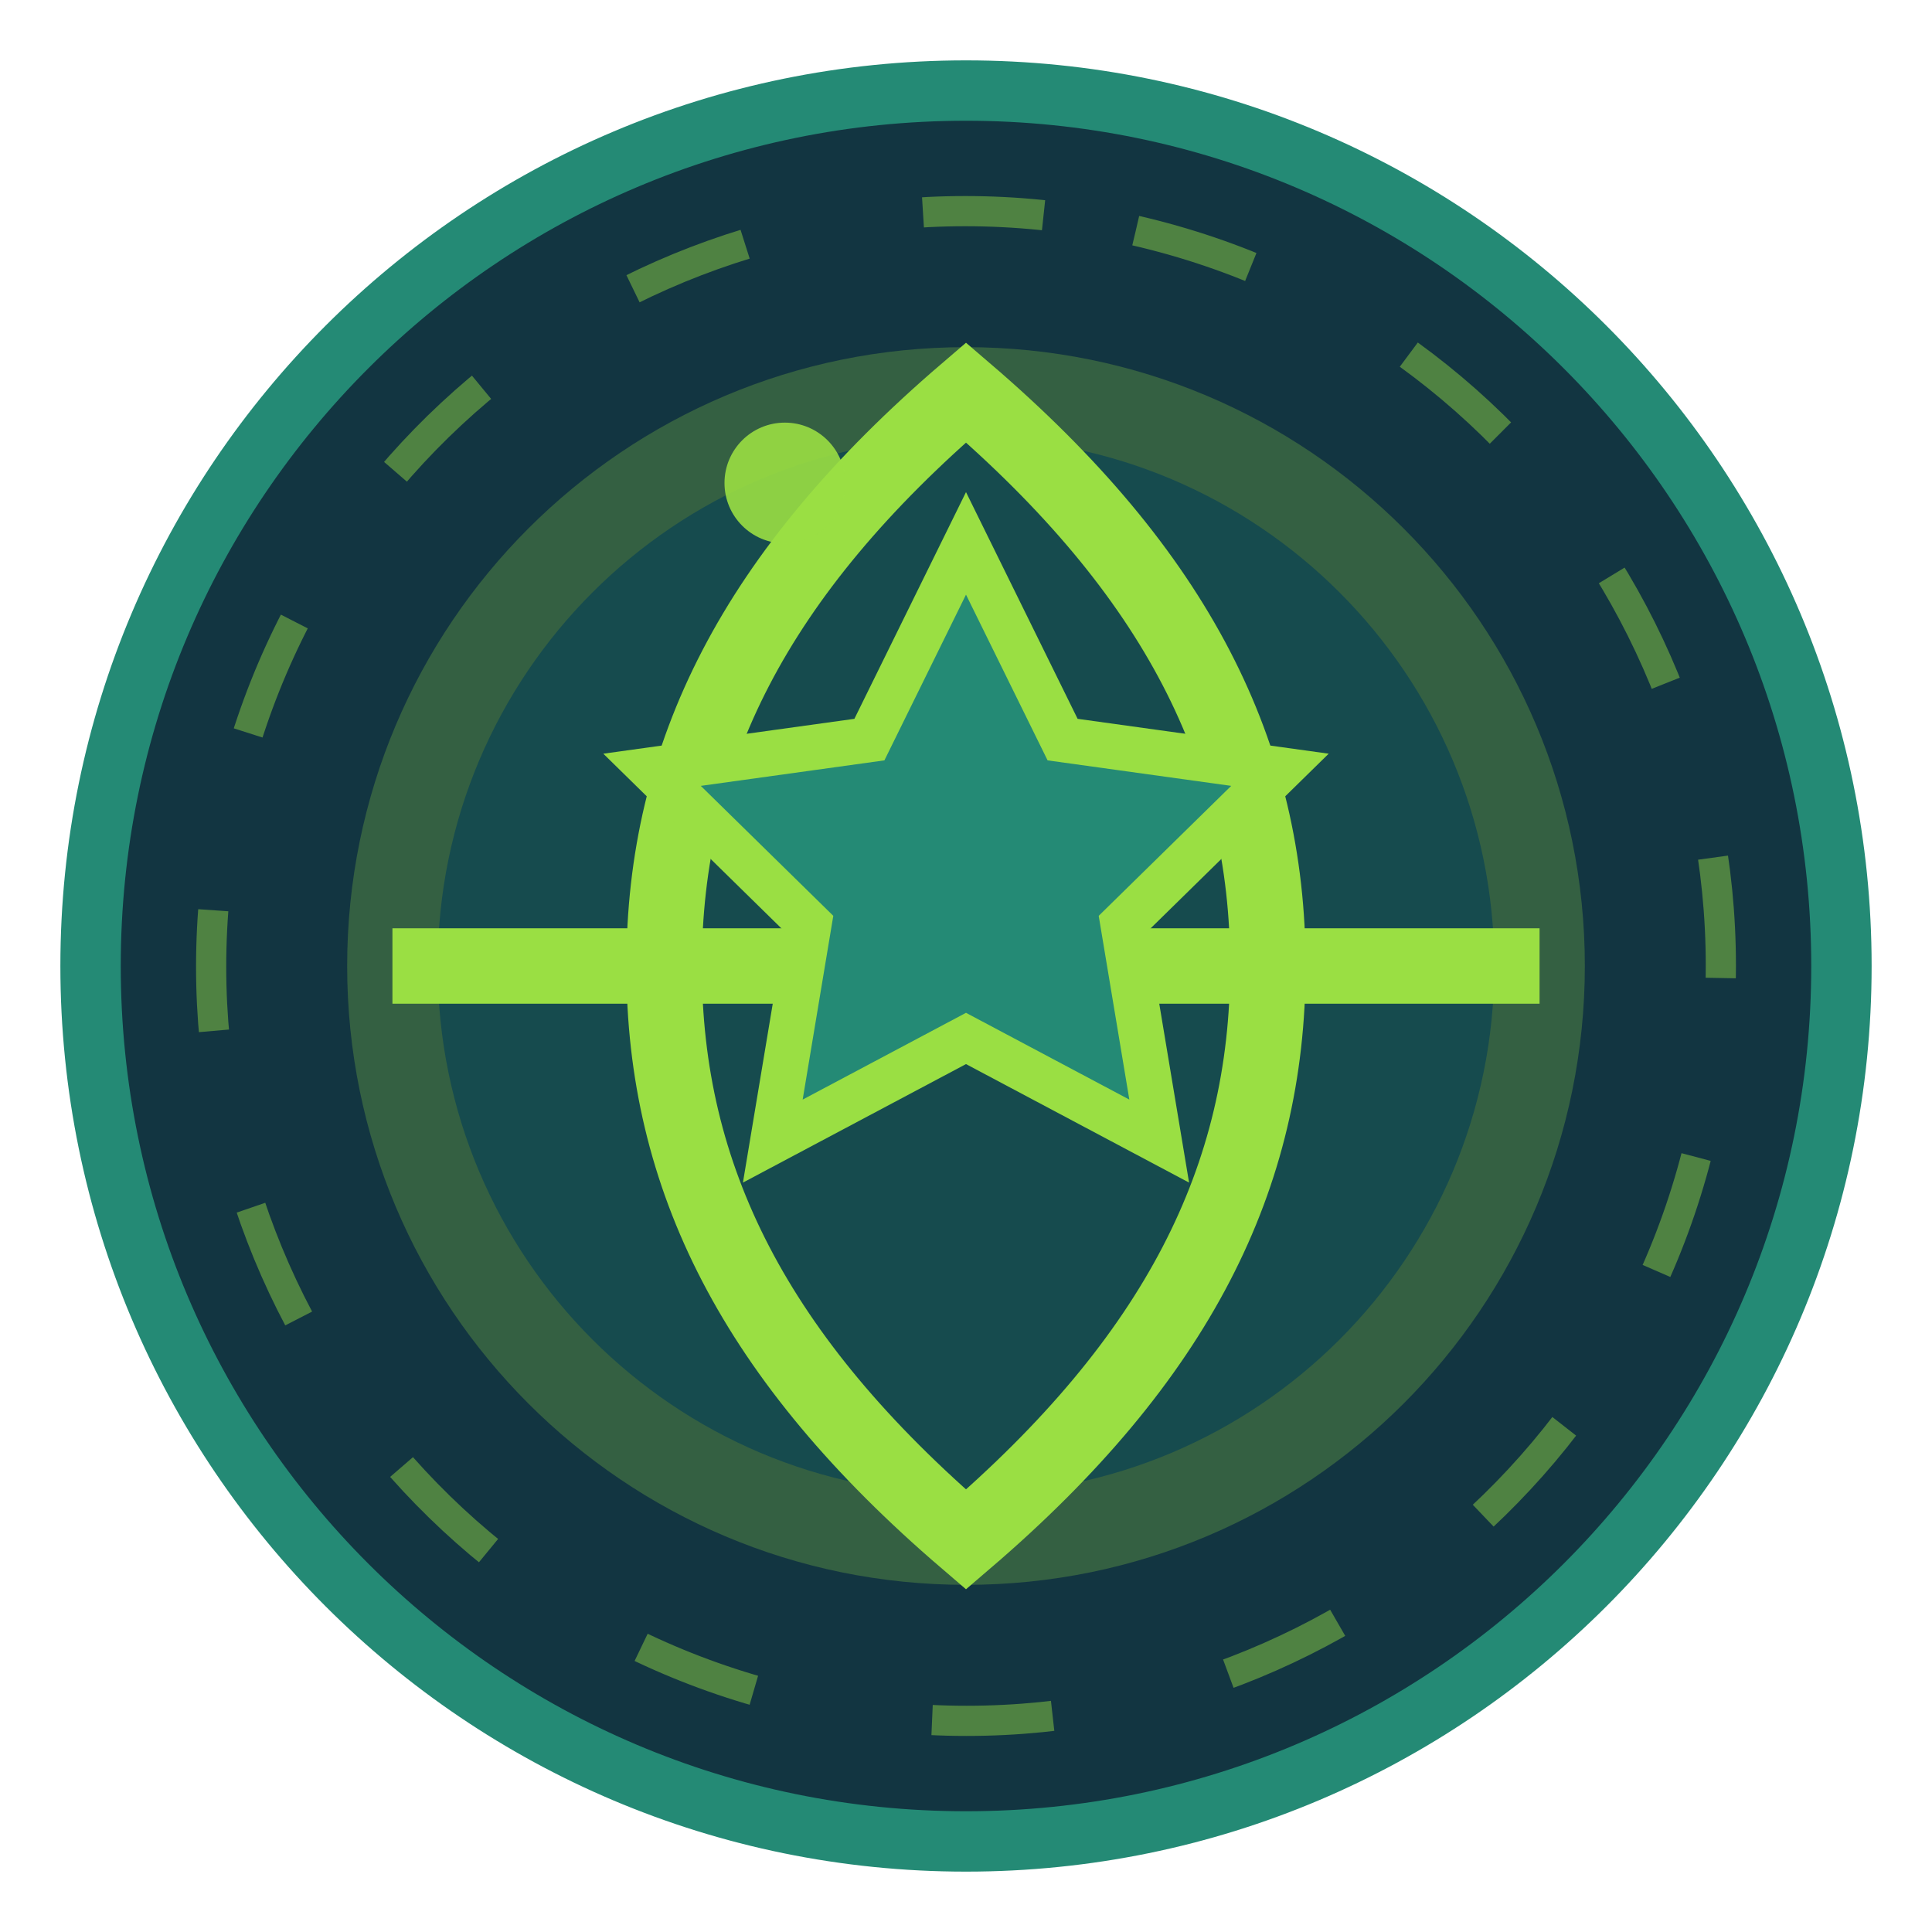
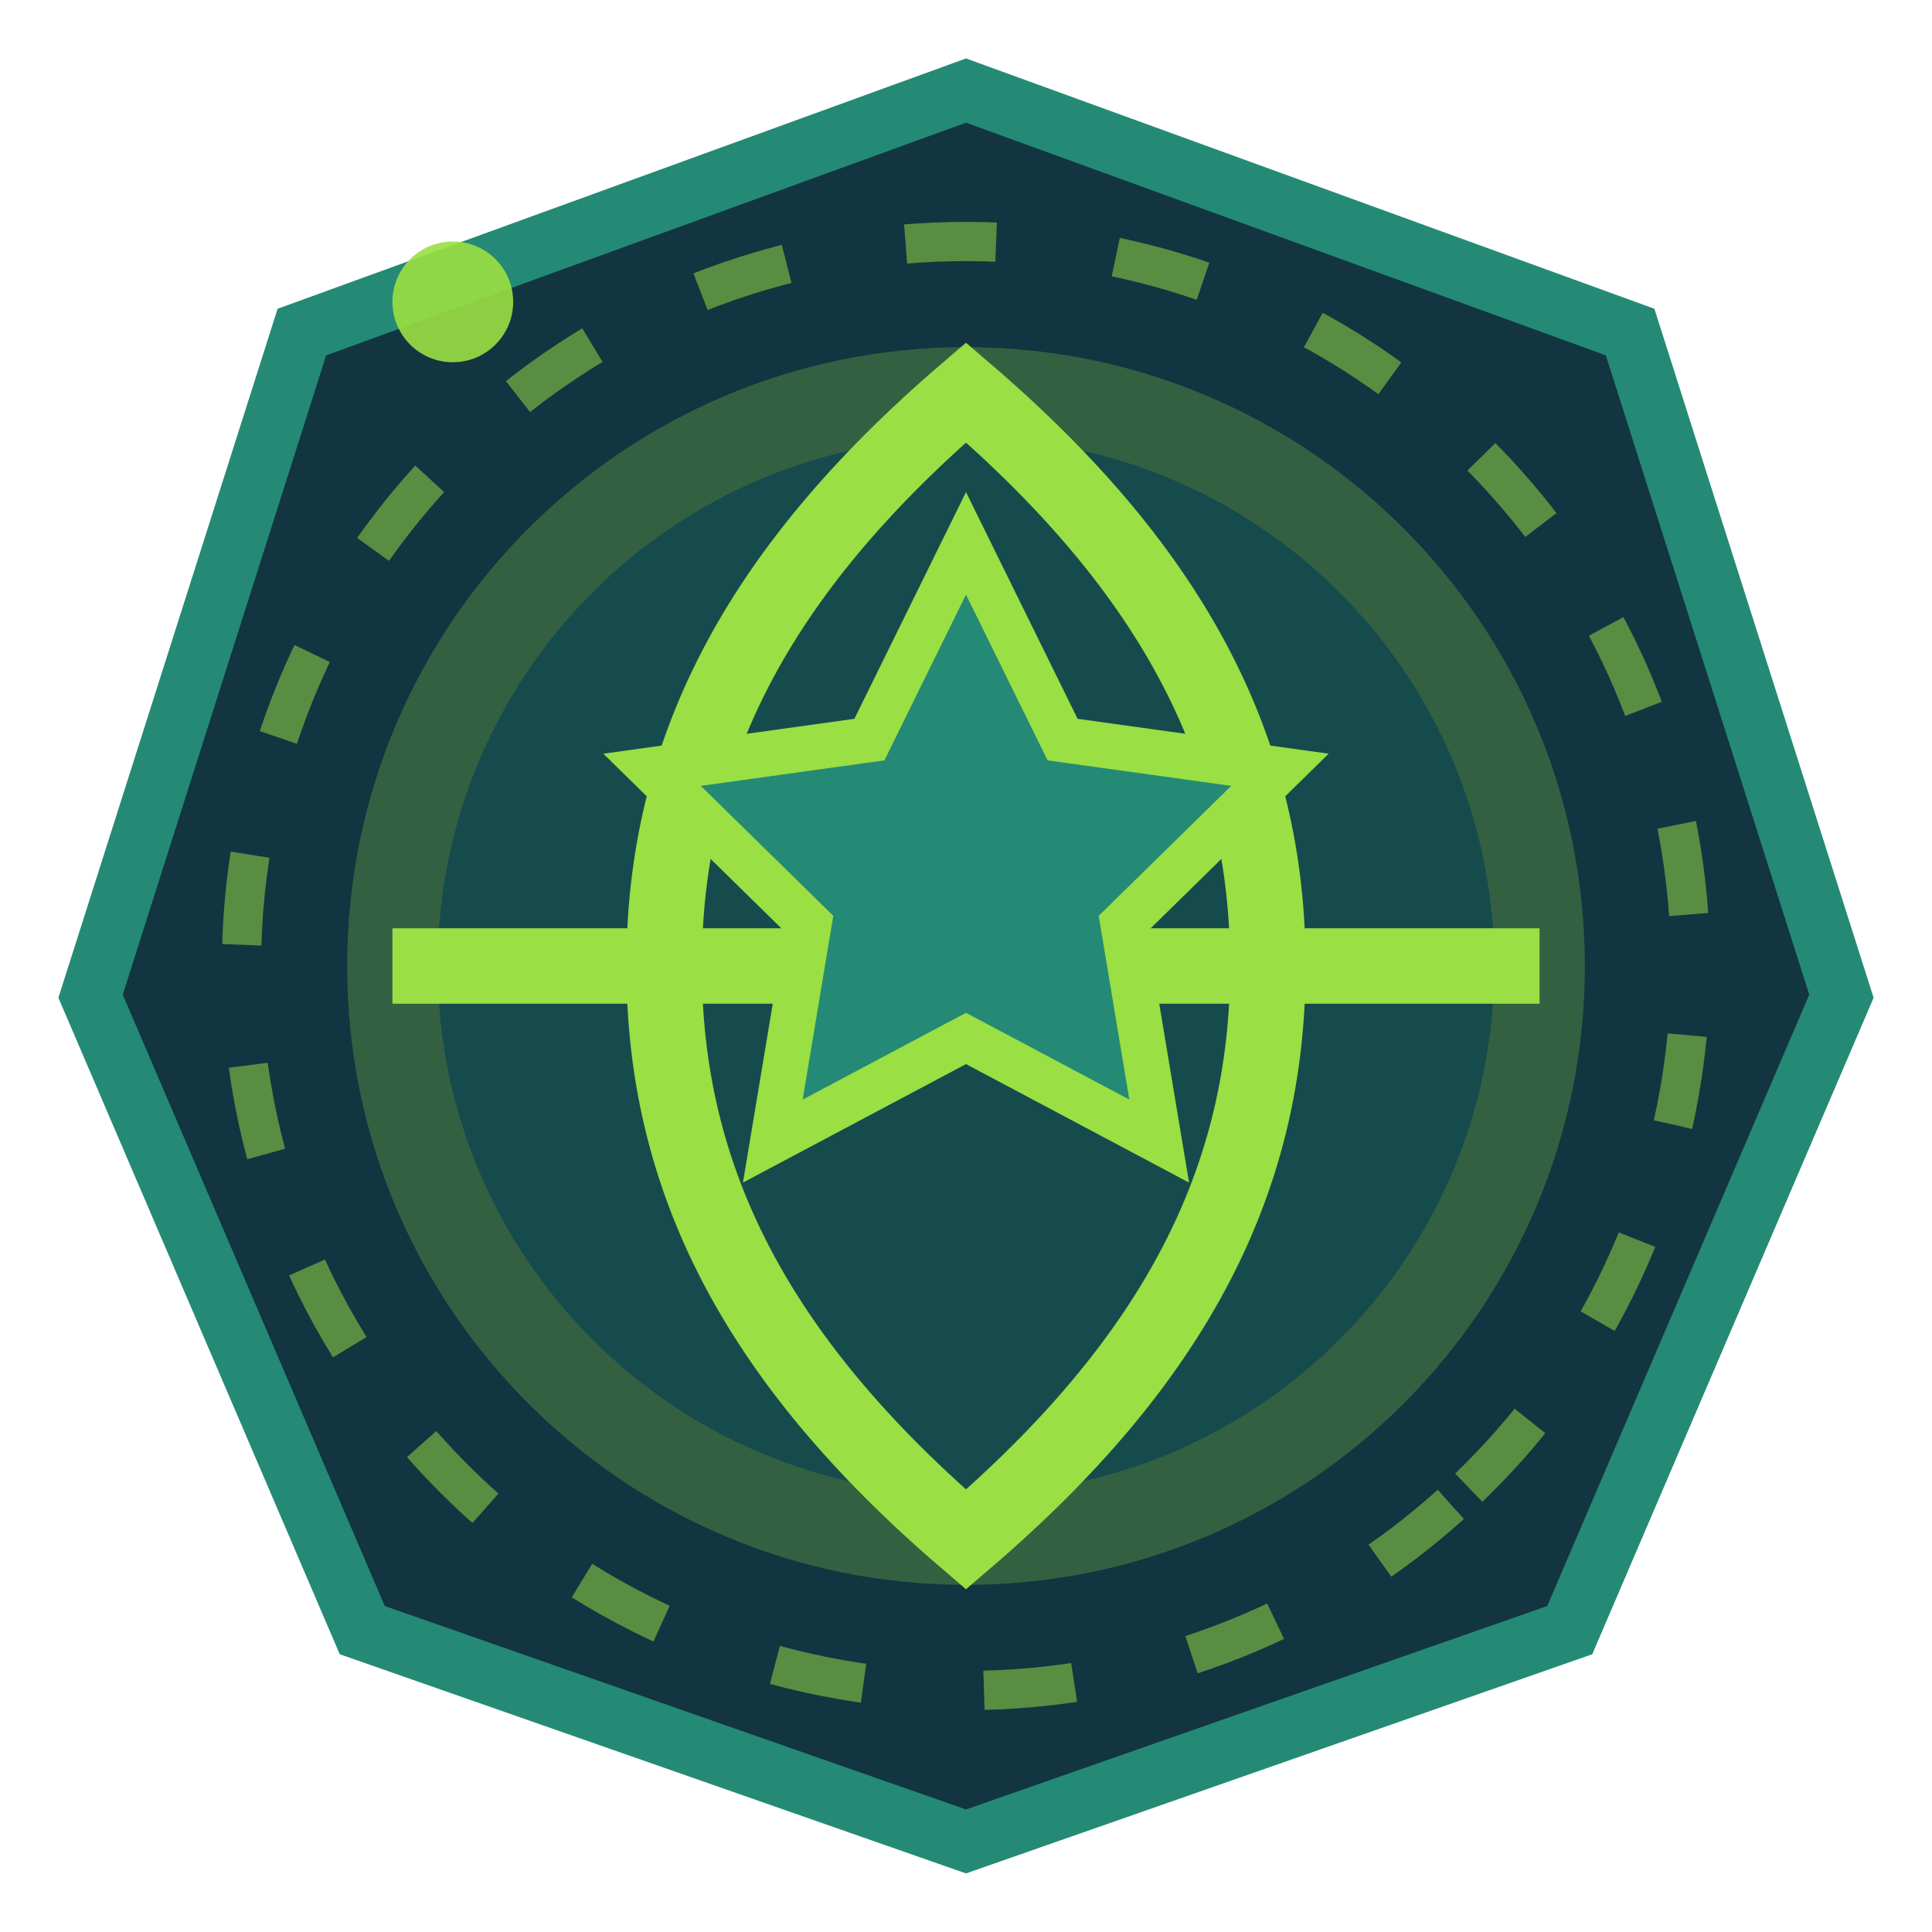
<svg xmlns="http://www.w3.org/2000/svg" viewBox="0 0 64 64">
  <defs>
-     <linearGradient id="badge-29" x1="8" y1="8" x2="56" y2="56">
+     <linearGradient id="badge-24" x1="8" y1="8" x2="56" y2="56">
      <stop stop-color="#123541" />
      <stop offset="1" stop-color="#061923" />
    </linearGradient>
  </defs>
-   <circle cx="32" cy="32" r="29" fill="url(#badge-29)" stroke="#248a75" stroke-width="2" />
-   <circle cx="32" cy="32" r="25" fill="none" stroke="#9adf43" stroke-width="1" opacity=".45" stroke-dasharray="4 6" transform="rotate(283 32 32)" />
+   <path d="M32 3 54 11l7 22-9 21-20 7-20-7-9-21 7-22L32 3Z" fill="url(#badge-24)" stroke="#248a75" stroke-width="2" />
+   <circle cx="32" cy="32" r="24" fill="none" stroke="#9adf43" stroke-width="1.3" opacity=".52" stroke-dasharray="3 4" transform="rotate(48 32 32)" />
  <circle cx="32" cy="32" r="19" fill="#248a75" opacity=".25" stroke="#9adf43" stroke-width="3" />
  <path d="M13 32h38M32 13c7 6 10 12 10 19s-3 13-10 19c-7-6-10-12-10-19s3-13 10-19Z" fill="none" stroke="#9adf43" stroke-width="2.5" />
  <path d="m32 18 3.2 6.5 7.2 1-5.2 5.1 1.2 7.2-6.4-3.4-6.4 3.4 1.2-7.2-5.2-5.1 7.2-1L32 18Z" fill="#248a75" stroke="#9adf43" stroke-width="1.5" />
-   <circle cx="26" cy="16" r="2" fill="#9adf43" opacity=".9" />
+   <circle cx="15" cy="10" r="2" fill="#9adf43" opacity=".9" />
</svg>
